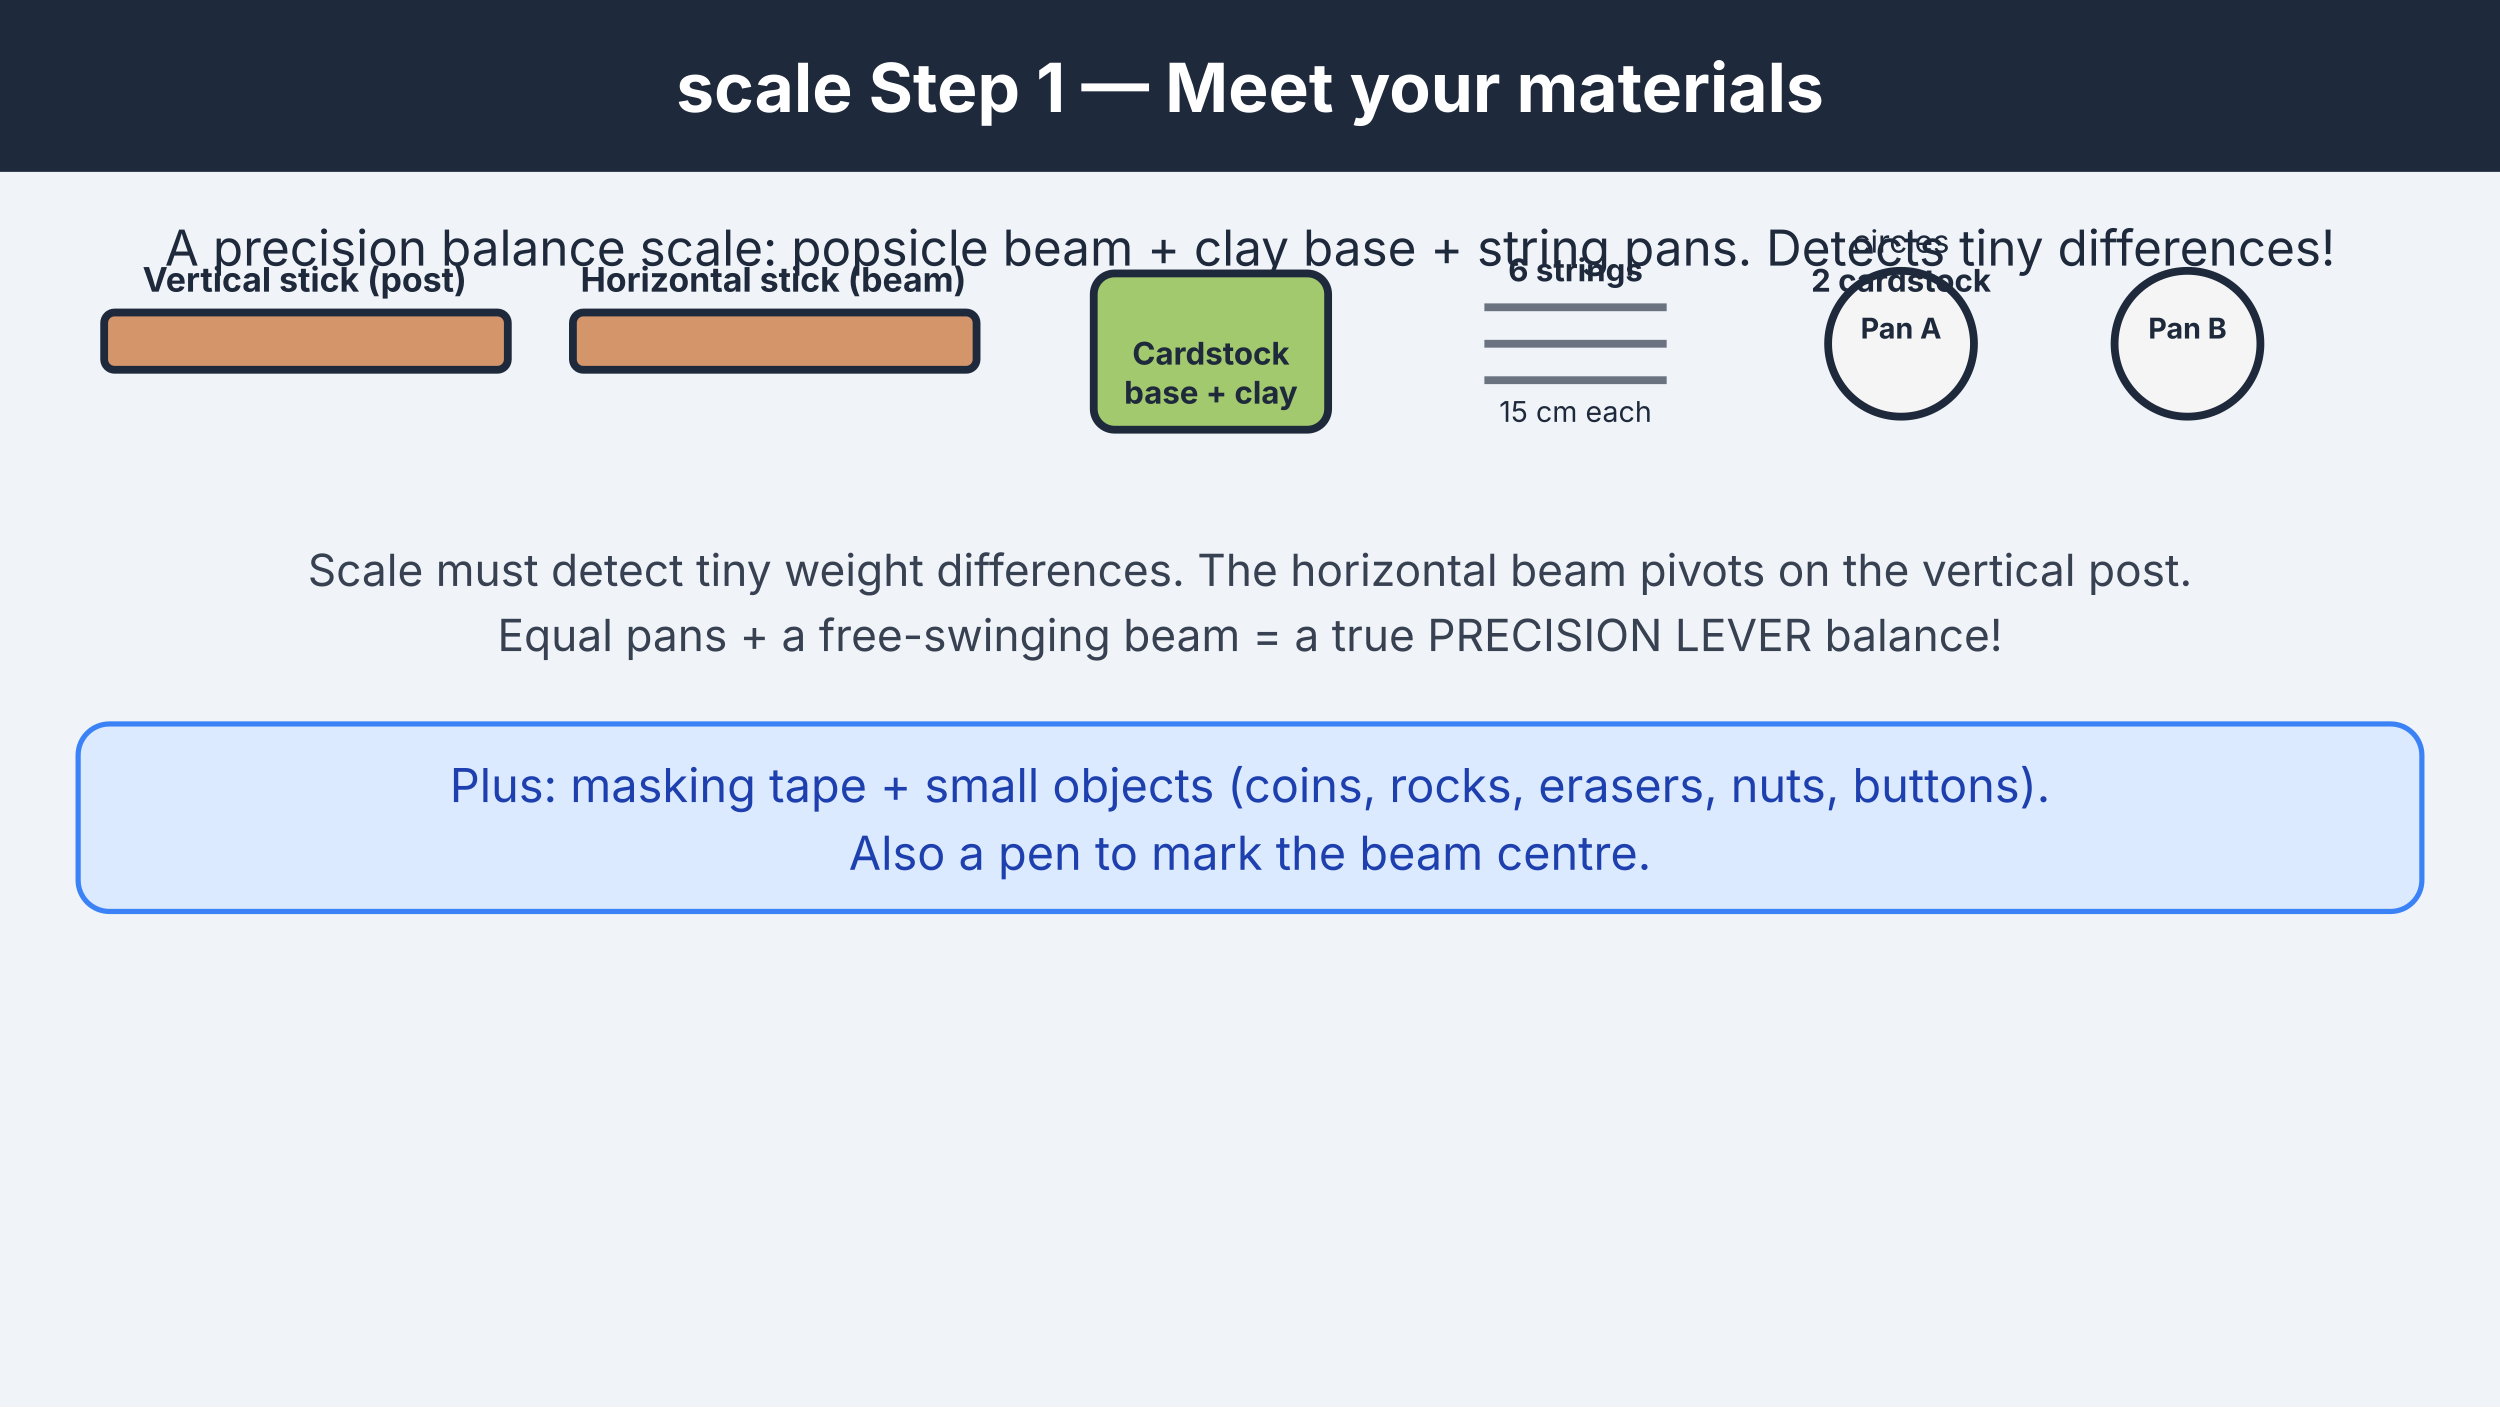
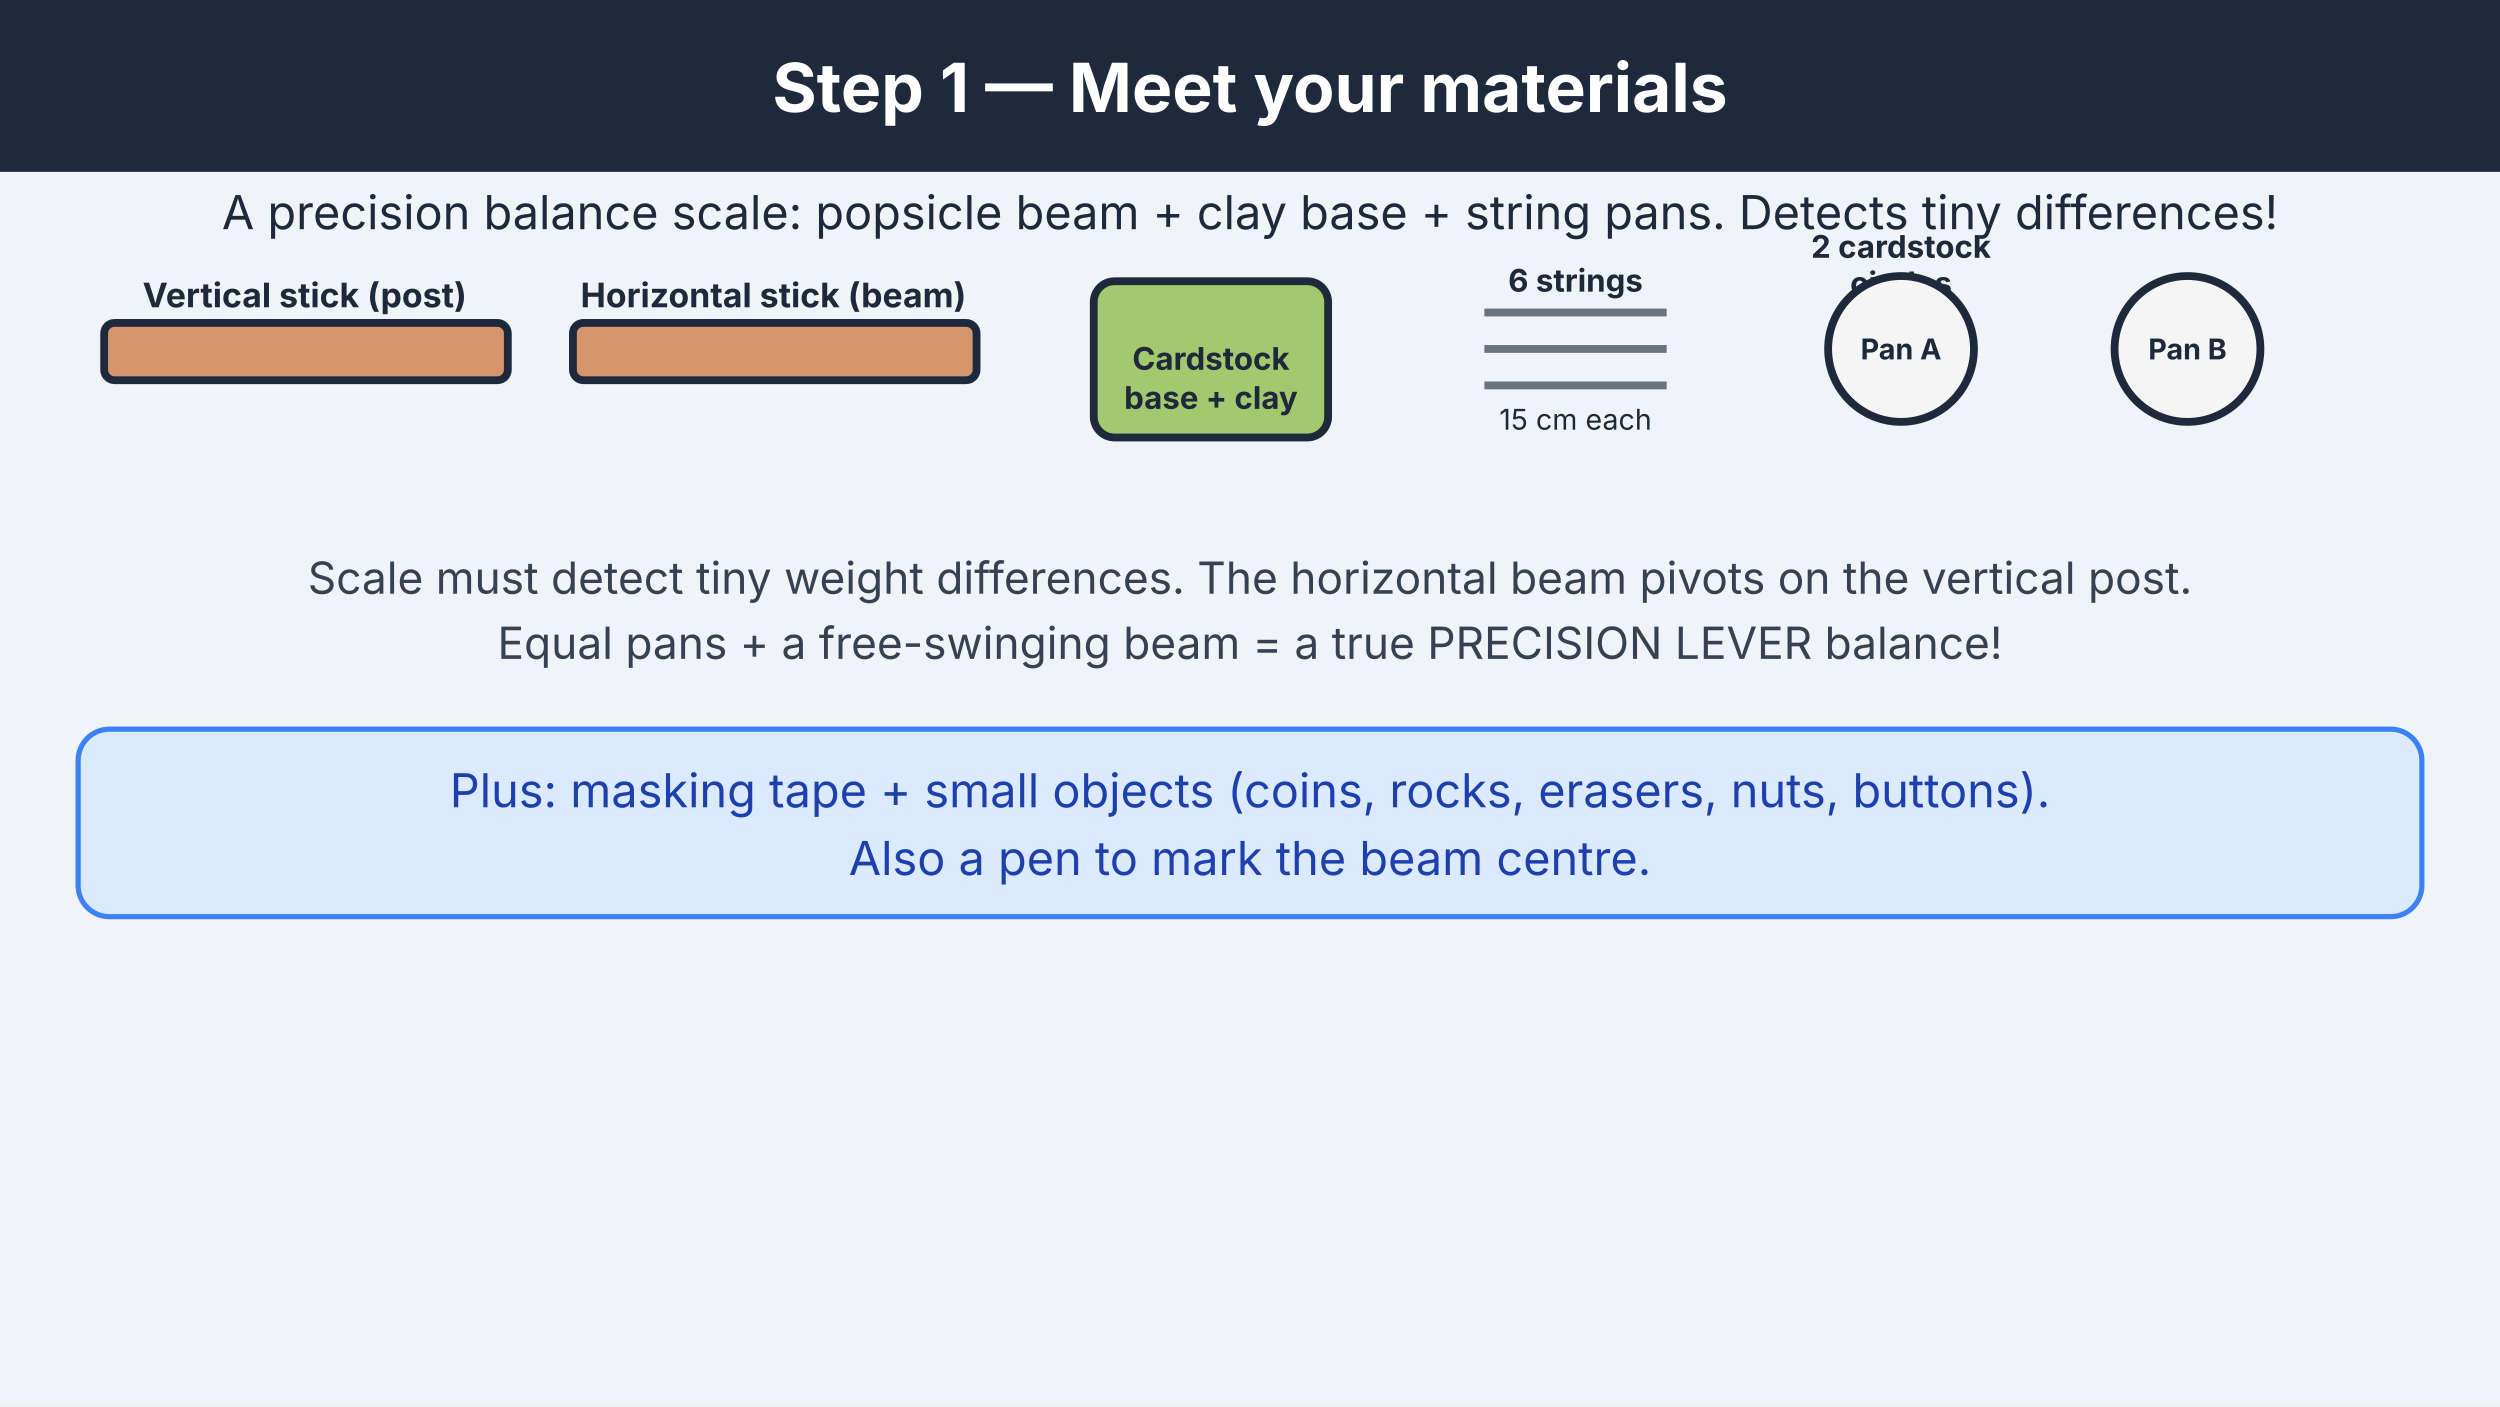
<svg xmlns="http://www.w3.org/2000/svg" viewBox="0 0 960 540" width="960" height="540">
  <rect width="960" height="540" fill="#f0f4f8" />
  <rect width="960" height="66" fill="#1e293b" />
-   <text x="480" y="43" font-size="26" font-weight="bold" text-anchor="middle" fill="white" font-family="system-ui,-apple-system,sans-serif">scale  Step 1 — Meet your materials</text>
-   <text x="480" y="102" font-size="19" text-anchor="middle" fill="#1e293b" font-family="system-ui,-apple-system,sans-serif">A precision balance scale: popsicle beam + clay base + string pans. Detects tiny differences!</text>
-   <rect x="40" y="120" width="155" height="22" fill="#d4956a" stroke="#1e293b" stroke-width="3" rx="4" />
-   <text x="117" y="112" font-size="13" font-weight="bold" text-anchor="middle" fill="#1e293b" font-family="system-ui,-apple-system,sans-serif">Vertical stick (post)</text>
-   <rect x="220" y="120" width="155" height="22" fill="#d4956a" stroke="#1e293b" stroke-width="3" rx="4" />
-   <text x="297" y="112" font-size="13" font-weight="bold" text-anchor="middle" fill="#1e293b" font-family="system-ui,-apple-system,sans-serif">Horizontal stick (beam)</text>
-   <rect x="420" y="105" width="90" height="60" fill="#a3c96e" stroke="#1e293b" stroke-width="3" rx="8" />
-   <text x="465" y="140" font-size="12" text-anchor="middle" fill="#1e293b" font-weight="bold" font-family="system-ui,-apple-system,sans-serif">Cardstock</text>
-   <text x="465" y="155" font-size="12" text-anchor="middle" fill="#1e293b" font-weight="bold" font-family="system-ui,-apple-system,sans-serif">base + clay</text>
-   <line x1="570" y1="118" x2="640" y2="118" stroke="#6b7280" stroke-width="3" />
-   <line x1="570" y1="132" x2="640" y2="132" stroke="#6b7280" stroke-width="3" />
-   <line x1="570" y1="146" x2="640" y2="146" stroke="#6b7280" stroke-width="3" />
-   <text x="605" y="108" font-size="12" font-weight="bold" text-anchor="middle" fill="#1e293b" font-family="system-ui,-apple-system,sans-serif">6 strings</text>
-   <text x="605" y="162" font-size="11" text-anchor="middle" fill="#1e293b" font-family="system-ui,-apple-system,sans-serif">15 cm each</text>
-   <circle cx="730" cy="132" r="28" fill="#f5f5f5" stroke="#1e293b" stroke-width="3" />
-   <text x="730" y="130" font-size="11" text-anchor="middle" fill="#1e293b" font-weight="bold" font-family="system-ui,-apple-system,sans-serif">Pan A</text>
-   <text x="730" y="112" font-size="12" font-weight="bold" text-anchor="middle" fill="#1e293b" font-family="system-ui,-apple-system,sans-serif">2 cardstock</text>
-   <text x="730" y="97" font-size="12" text-anchor="middle" fill="#1e293b" font-family="system-ui,-apple-system,sans-serif">circles</text>
-   <circle cx="840" cy="132" r="28" fill="#f5f5f5" stroke="#1e293b" stroke-width="3" />
-   <text x="840" y="130" font-size="11" text-anchor="middle" fill="#1e293b" font-weight="bold" font-family="system-ui,-apple-system,sans-serif">Pan B</text>
-   <text x="480" y="225" font-size="17" text-anchor="middle" fill="#374151" font-family="system-ui,-apple-system,sans-serif">Scale must detect tiny weight differences. The horizontal beam pivots on the vertical post.</text>
-   <text x="480" y="250" font-size="17" text-anchor="middle" fill="#374151" font-family="system-ui,-apple-system,sans-serif">Equal pans + a free-swinging beam = a true PRECISION LEVER balance!</text>
-   <rect x="30" y="278" width="900" height="72" fill="#dbeafe" stroke="#3b82f6" stroke-width="2" rx="12" />
-   <text x="480" y="308" font-size="18" text-anchor="middle" fill="#1e40af" font-family="system-ui,-apple-system,sans-serif">Plus: masking tape + small objects (coins, rocks, erasers, nuts, buttons).</text>
-   <text x="480" y="334" font-size="18" text-anchor="middle" fill="#1e40af" font-family="system-ui,-apple-system,sans-serif">Also a pen to mark the beam centre.</text>
+   <text x="480" y="43" font-size="26" font-weight="bold" text-anchor="middle" fill="white" font-family="system-ui,-apple-system,sans-serif">Step 1 — Meet your materials</text>
+   <text x="480" y="88" font-size="18" text-anchor="middle" fill="#1e293b" font-family="system-ui,-apple-system,sans-serif">A precision balance scale: popsicle beam + clay base + string pans. Detects tiny differences!</text>
+   <text x="117" y="118" font-size="13" font-weight="bold" text-anchor="middle" fill="#1e293b" font-family="system-ui,-apple-system,sans-serif">Vertical stick (post)</text>
+   <rect x="40" y="124" width="155" height="22" fill="#d4956a" stroke="#1e293b" stroke-width="3" rx="4" />
+   <text x="297" y="118" font-size="13" font-weight="bold" text-anchor="middle" fill="#1e293b" font-family="system-ui,-apple-system,sans-serif">Horizontal stick (beam)</text>
+   <rect x="220" y="124" width="155" height="22" fill="#d4956a" stroke="#1e293b" stroke-width="3" rx="4" />
+   <rect x="420" y="108" width="90" height="60" fill="#a3c96e" stroke="#1e293b" stroke-width="3" rx="8" />
+   <text x="465" y="142" font-size="12" text-anchor="middle" fill="#1e293b" font-weight="bold" font-family="system-ui,-apple-system,sans-serif">Cardstock</text>
+   <text x="465" y="157" font-size="12" text-anchor="middle" fill="#1e293b" font-weight="bold" font-family="system-ui,-apple-system,sans-serif">base + clay</text>
+   <line x1="570" y1="120" x2="640" y2="120" stroke="#6b7280" stroke-width="3" />
+   <line x1="570" y1="134" x2="640" y2="134" stroke="#6b7280" stroke-width="3" />
+   <line x1="570" y1="148" x2="640" y2="148" stroke="#6b7280" stroke-width="3" />
+   <text x="605" y="112" font-size="12" font-weight="bold" text-anchor="middle" fill="#1e293b" font-family="system-ui,-apple-system,sans-serif">6 strings</text>
+   <text x="605" y="165" font-size="11" text-anchor="middle" fill="#1e293b" font-family="system-ui,-apple-system,sans-serif">15 cm each</text>
+   <text x="730" y="99" font-size="12" font-weight="bold" text-anchor="middle" fill="#1e293b" font-family="system-ui,-apple-system,sans-serif">2 cardstock</text>
+   <text x="730" y="113" font-size="12" font-weight="bold" text-anchor="middle" fill="#1e293b" font-family="system-ui,-apple-system,sans-serif">circles</text>
+   <circle cx="730" cy="134" r="28" fill="#f5f5f5" stroke="#1e293b" stroke-width="3" />
+   <text x="730" y="138" font-size="11" text-anchor="middle" fill="#1e293b" font-weight="bold" font-family="system-ui,-apple-system,sans-serif">Pan A</text>
+   <circle cx="840" cy="134" r="28" fill="#f5f5f5" stroke="#1e293b" stroke-width="3" />
+   <text x="840" y="138" font-size="11" text-anchor="middle" fill="#1e293b" font-weight="bold" font-family="system-ui,-apple-system,sans-serif">Pan B</text>
+   <text x="480" y="228" font-size="17" text-anchor="middle" fill="#374151" font-family="system-ui,-apple-system,sans-serif">Scale must detect tiny weight differences. The horizontal beam pivots on the vertical post.</text>
+   <text x="480" y="253" font-size="17" text-anchor="middle" fill="#374151" font-family="system-ui,-apple-system,sans-serif">Equal pans + a free-swinging beam = a true PRECISION LEVER balance!</text>
+   <rect x="30" y="280" width="900" height="72" fill="#dbeafe" stroke="#3b82f6" stroke-width="2" rx="12" />
+   <text x="480" y="310" font-size="18" text-anchor="middle" fill="#1e40af" font-family="system-ui,-apple-system,sans-serif">Plus: masking tape + small objects (coins, rocks, erasers, nuts, buttons).</text>
+   <text x="480" y="336" font-size="18" text-anchor="middle" fill="#1e40af" font-family="system-ui,-apple-system,sans-serif">Also a pen to mark the beam centre.</text>
</svg>
